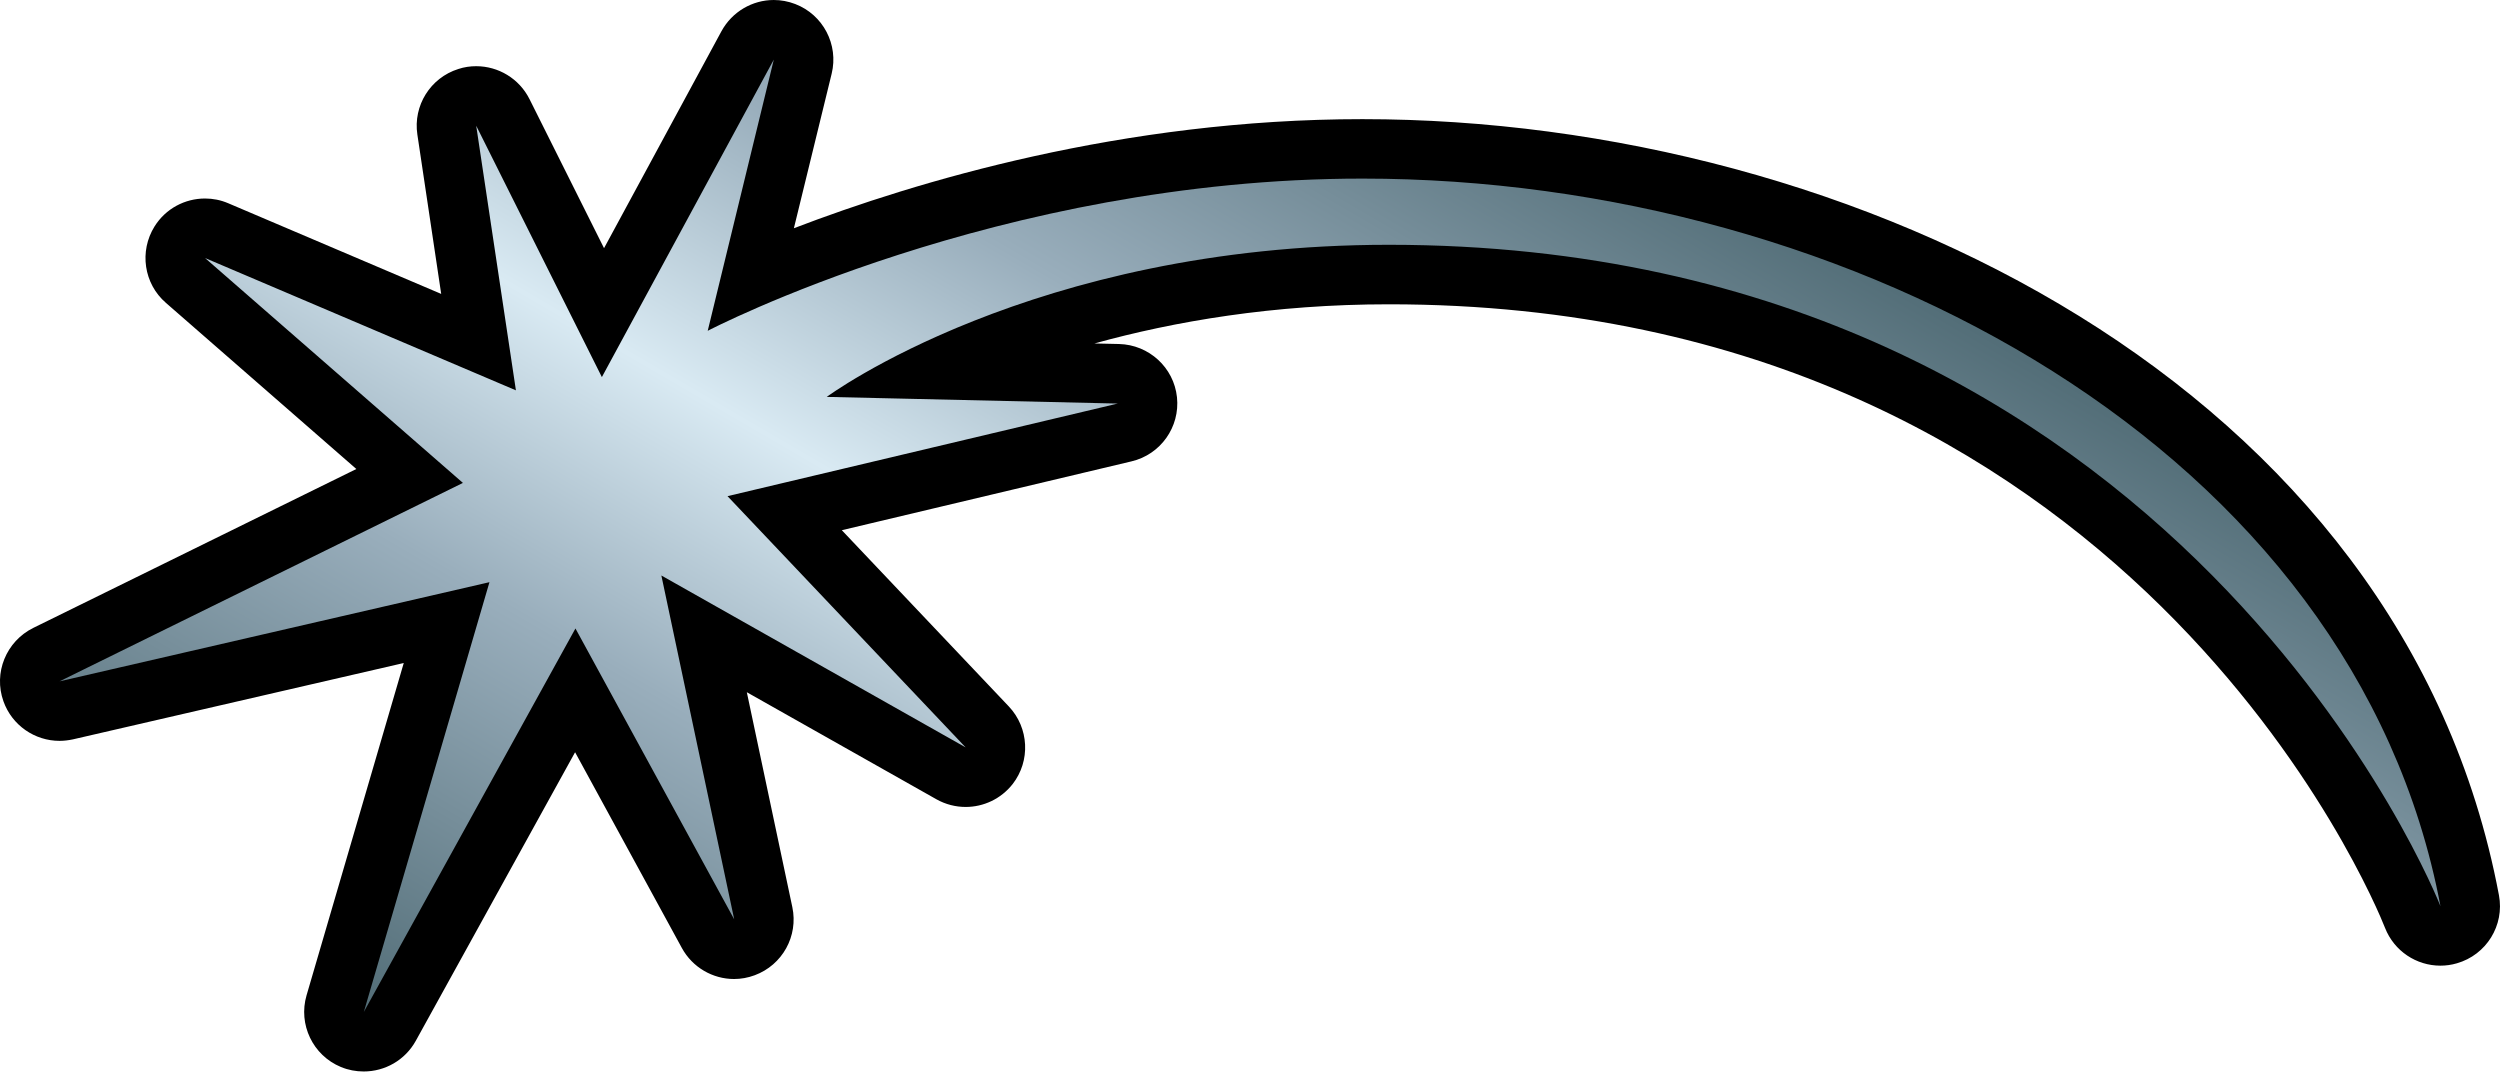
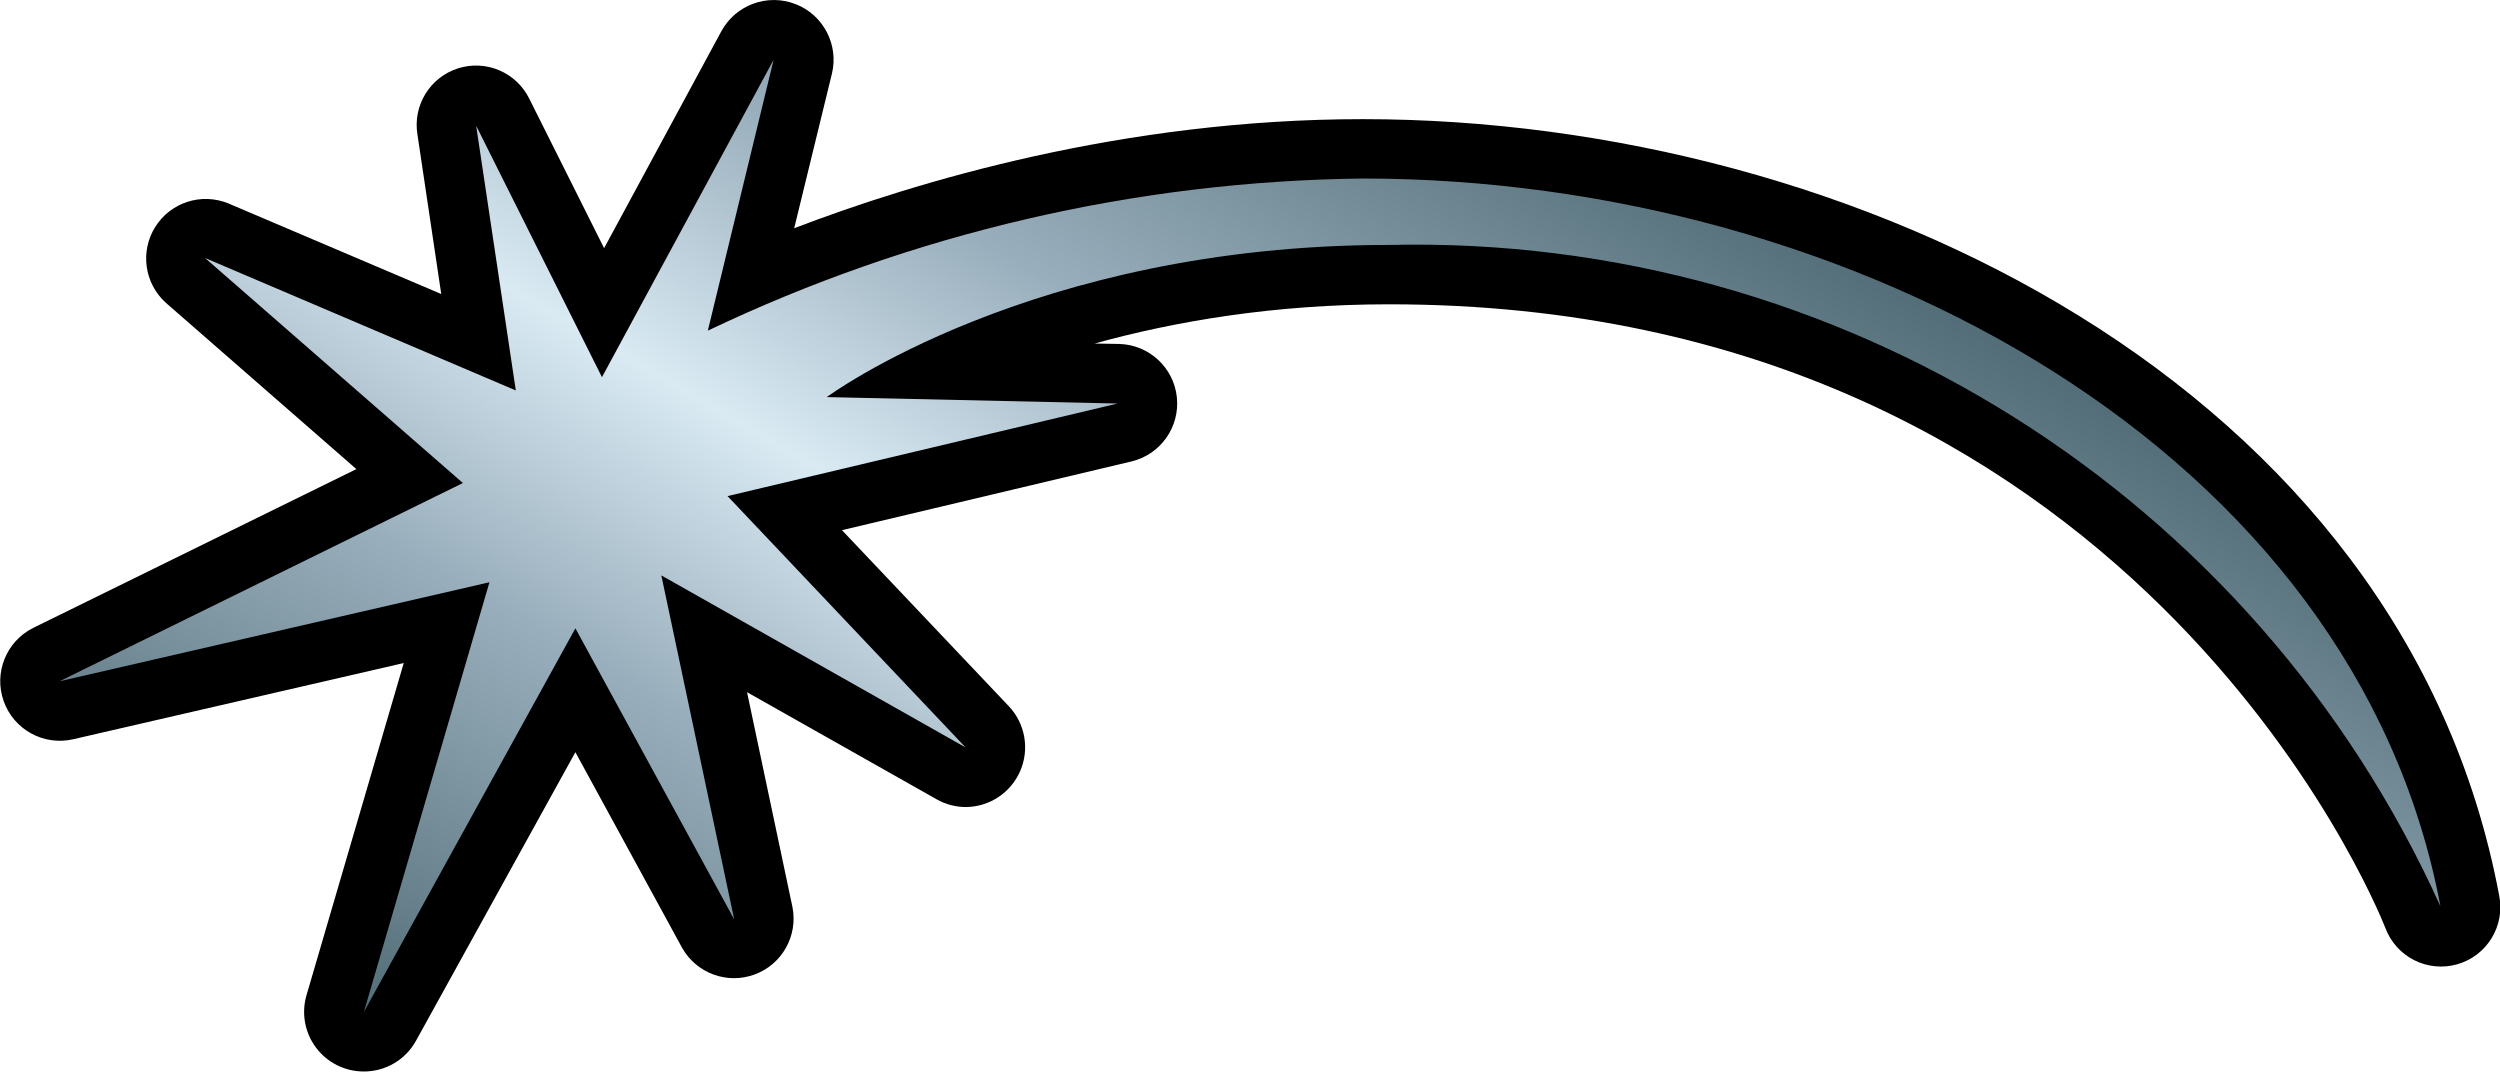
- <svg xmlns="http://www.w3.org/2000/svg" version="1.1" id="Layer_1" x="0px" y="0px" width="116.661px" height="50px">
-   <g>
-     <path d="M16.972,50c-0.359,0-0.719-0.066-1.065-0.21c-1.311-0.543-1.997-1.989-1.602-3.343l4.536-15.508L3.404,34.502   c-0.209,0.044-0.419,0.07-0.625,0.07c-1.152,0-2.216-0.719-2.618-1.846c-0.475-1.328,0.128-2.8,1.394-3.426l15.074-7.414   L7.74,14.131c-1.03-0.894-1.251-2.406-0.527-3.567c0.522-0.833,1.42-1.301,2.356-1.301c0.365,0,0.729,0.07,1.085,0.223l9.934,4.229   l-1.112-7.436c-0.203-1.35,0.606-2.647,1.911-3.059c0.276-0.092,0.559-0.131,0.834-0.131c1.03,0,2.006,0.574,2.489,1.538   l3.477,6.954l5.478-10.122C34.167,0.539,35.117,0,36.106,0c0.337,0,0.676,0.062,1.003,0.188c1.303,0.5,2.032,1.897,1.7,3.251   l-1.763,7.212C42.717,8.478,52.4,5.56,63.575,5.56c22.969,0,48.562,12.439,53.037,36.215c0.266,1.406-0.587,2.783-1.963,3.177   c-0.254,0.075-0.513,0.11-0.771,0.11c-1.114,0-2.155-0.676-2.582-1.763c-0.467-1.188-11.875-29.099-46.484-29.099   c-5.396,0-10.015,0.797-13.741,1.827l1.148,0.026c1.397,0.035,2.558,1.096,2.704,2.484c0.146,1.389-0.763,2.673-2.125,2.993   l-13.515,3.212l7.794,8.225c0.944,0.999,1.019,2.542,0.175,3.624c-0.545,0.692-1.359,1.065-2.19,1.065   c-0.467,0-0.938-0.118-1.366-0.359l-8.846-4.995l2.124,10.03c0.285,1.351-0.464,2.699-1.755,3.177   c-0.315,0.118-0.643,0.176-0.964,0.176c-0.989,0-1.939-0.535-2.438-1.451l-4.981-9.131l-7.433,13.465   C18.899,49.479,17.957,50,16.972,50" />
-     <path style="fill:url(#SVGID_3_)" id="SVGID_1_" d="M28.086,17.597l-5.864-11.73l1.853,12.348L9.569,12.041l12.033,10.494L2.779,31.794l20.061-4.627      l-5.863,20.056l9.876-17.896L34.261,42.9l-3.399-16.045l14.199,8.022L33.949,23.153l18.208-4.321L38.58,18.521      c0,0,9.565-7.098,26.235-7.098c37.032,0,49.068,30.865,49.068,30.865C109.872,20.993,86.415,8.334,63.577,8.334      c-16.977,0-30.552,7.103-30.552,7.103l3.084-12.655L28.086,17.597z" />
-     <linearGradient id="SVGID_3_" gradientUnits="userSpaceOnUse" x1="-181.376" y1="3.435" x2="-179.132" y2="3.435" gradientTransform="matrix(14.5626 -25.2232 25.2232 14.5626 2593.011 -4565.265)">
-       <stop style="stop-color:#536e78" offset="0" />
-       <stop style="stop-color:#99aebc" offset="0.3" />
-       <stop style="stop-color:#d9eaf3" offset="0.5" />
-       <stop style="stop-color:#99aebc" offset="0.7" />
-       <stop style="stop-color:#536e78" offset="1" />
-     </linearGradient>
-   </g>
+ <svg xmlns="http://www.w3.org/2000/svg" width="116.66" height="50">
+   <path d="M16.97 50a2.78 2.78 0 0 1-2.67-3.55l4.54-15.51L3.4 34.5a2.78 2.78 0 0 1-1.85-5.2l15.08-7.41-8.89-7.76a2.78 2.78 0 0 1 2.91-4.64l9.94 4.23-1.11-7.44a2.77 2.77 0 0 1 5.23-1.65l3.48 6.95 5.47-10.12A2.79 2.79 0 0 1 37.12.19c1.3.5 2.03 1.9 1.7 3.25l-1.76 7.21c5.67-2.17 15.35-5.09 26.53-5.09 22.96 0 48.56 12.44 53.03 36.22a2.77 2.77 0 0 1-5.31 1.52c-.47-1.19-11.88-29.1-46.49-29.1-5.4 0-10.01.8-13.74 1.83l1.15.02a2.78 2.78 0 0 1 .58 5.48l-13.52 3.21 7.8 8.23a2.79 2.79 0 0 1-2.02 4.69c-.46 0-.94-.12-1.36-.36l-8.85-5 2.12 10.03a2.78 2.78 0 0 1-5.15 1.9l-4.98-9.13-7.44 13.47A2.77 2.77 0 0 1 16.97 50" />
+   <path fill="url(#a)" d="M28.09 17.6 22.22 5.87l1.85 12.35-14.5-6.18 12.03 10.5-18.82 9.25 20.06-4.62-5.86 20.05 9.87-17.9 7.41 13.58-3.4-16.05 14.2 8.03-11.11-11.73 18.2-4.32-13.57-.3s9.56-7.1 26.23-7.1a52.5 52.5 0 0 1 49.07 30.86c-4-21.3-27.46-33.96-50.3-33.96a72.95 72.95 0 0 0-30.55 7.1L36.1 2.79 28.09 17.6z" />
+   <linearGradient id="a" x1="-181.38" x2="-179.13" y1="3.43" y2="3.43" gradientTransform="rotate(-60 -2654.8 -4524.18) scale(29.1)" gradientUnits="userSpaceOnUse">
+     <stop offset="0" stop-color="#536e78" />
+     <stop offset=".3" stop-color="#99aebc" />
+     <stop offset=".5" stop-color="#d9eaf3" />
+     <stop offset=".7" stop-color="#99aebc" />
+     <stop offset="1" stop-color="#536e78" />
+   </linearGradient>
</svg>
